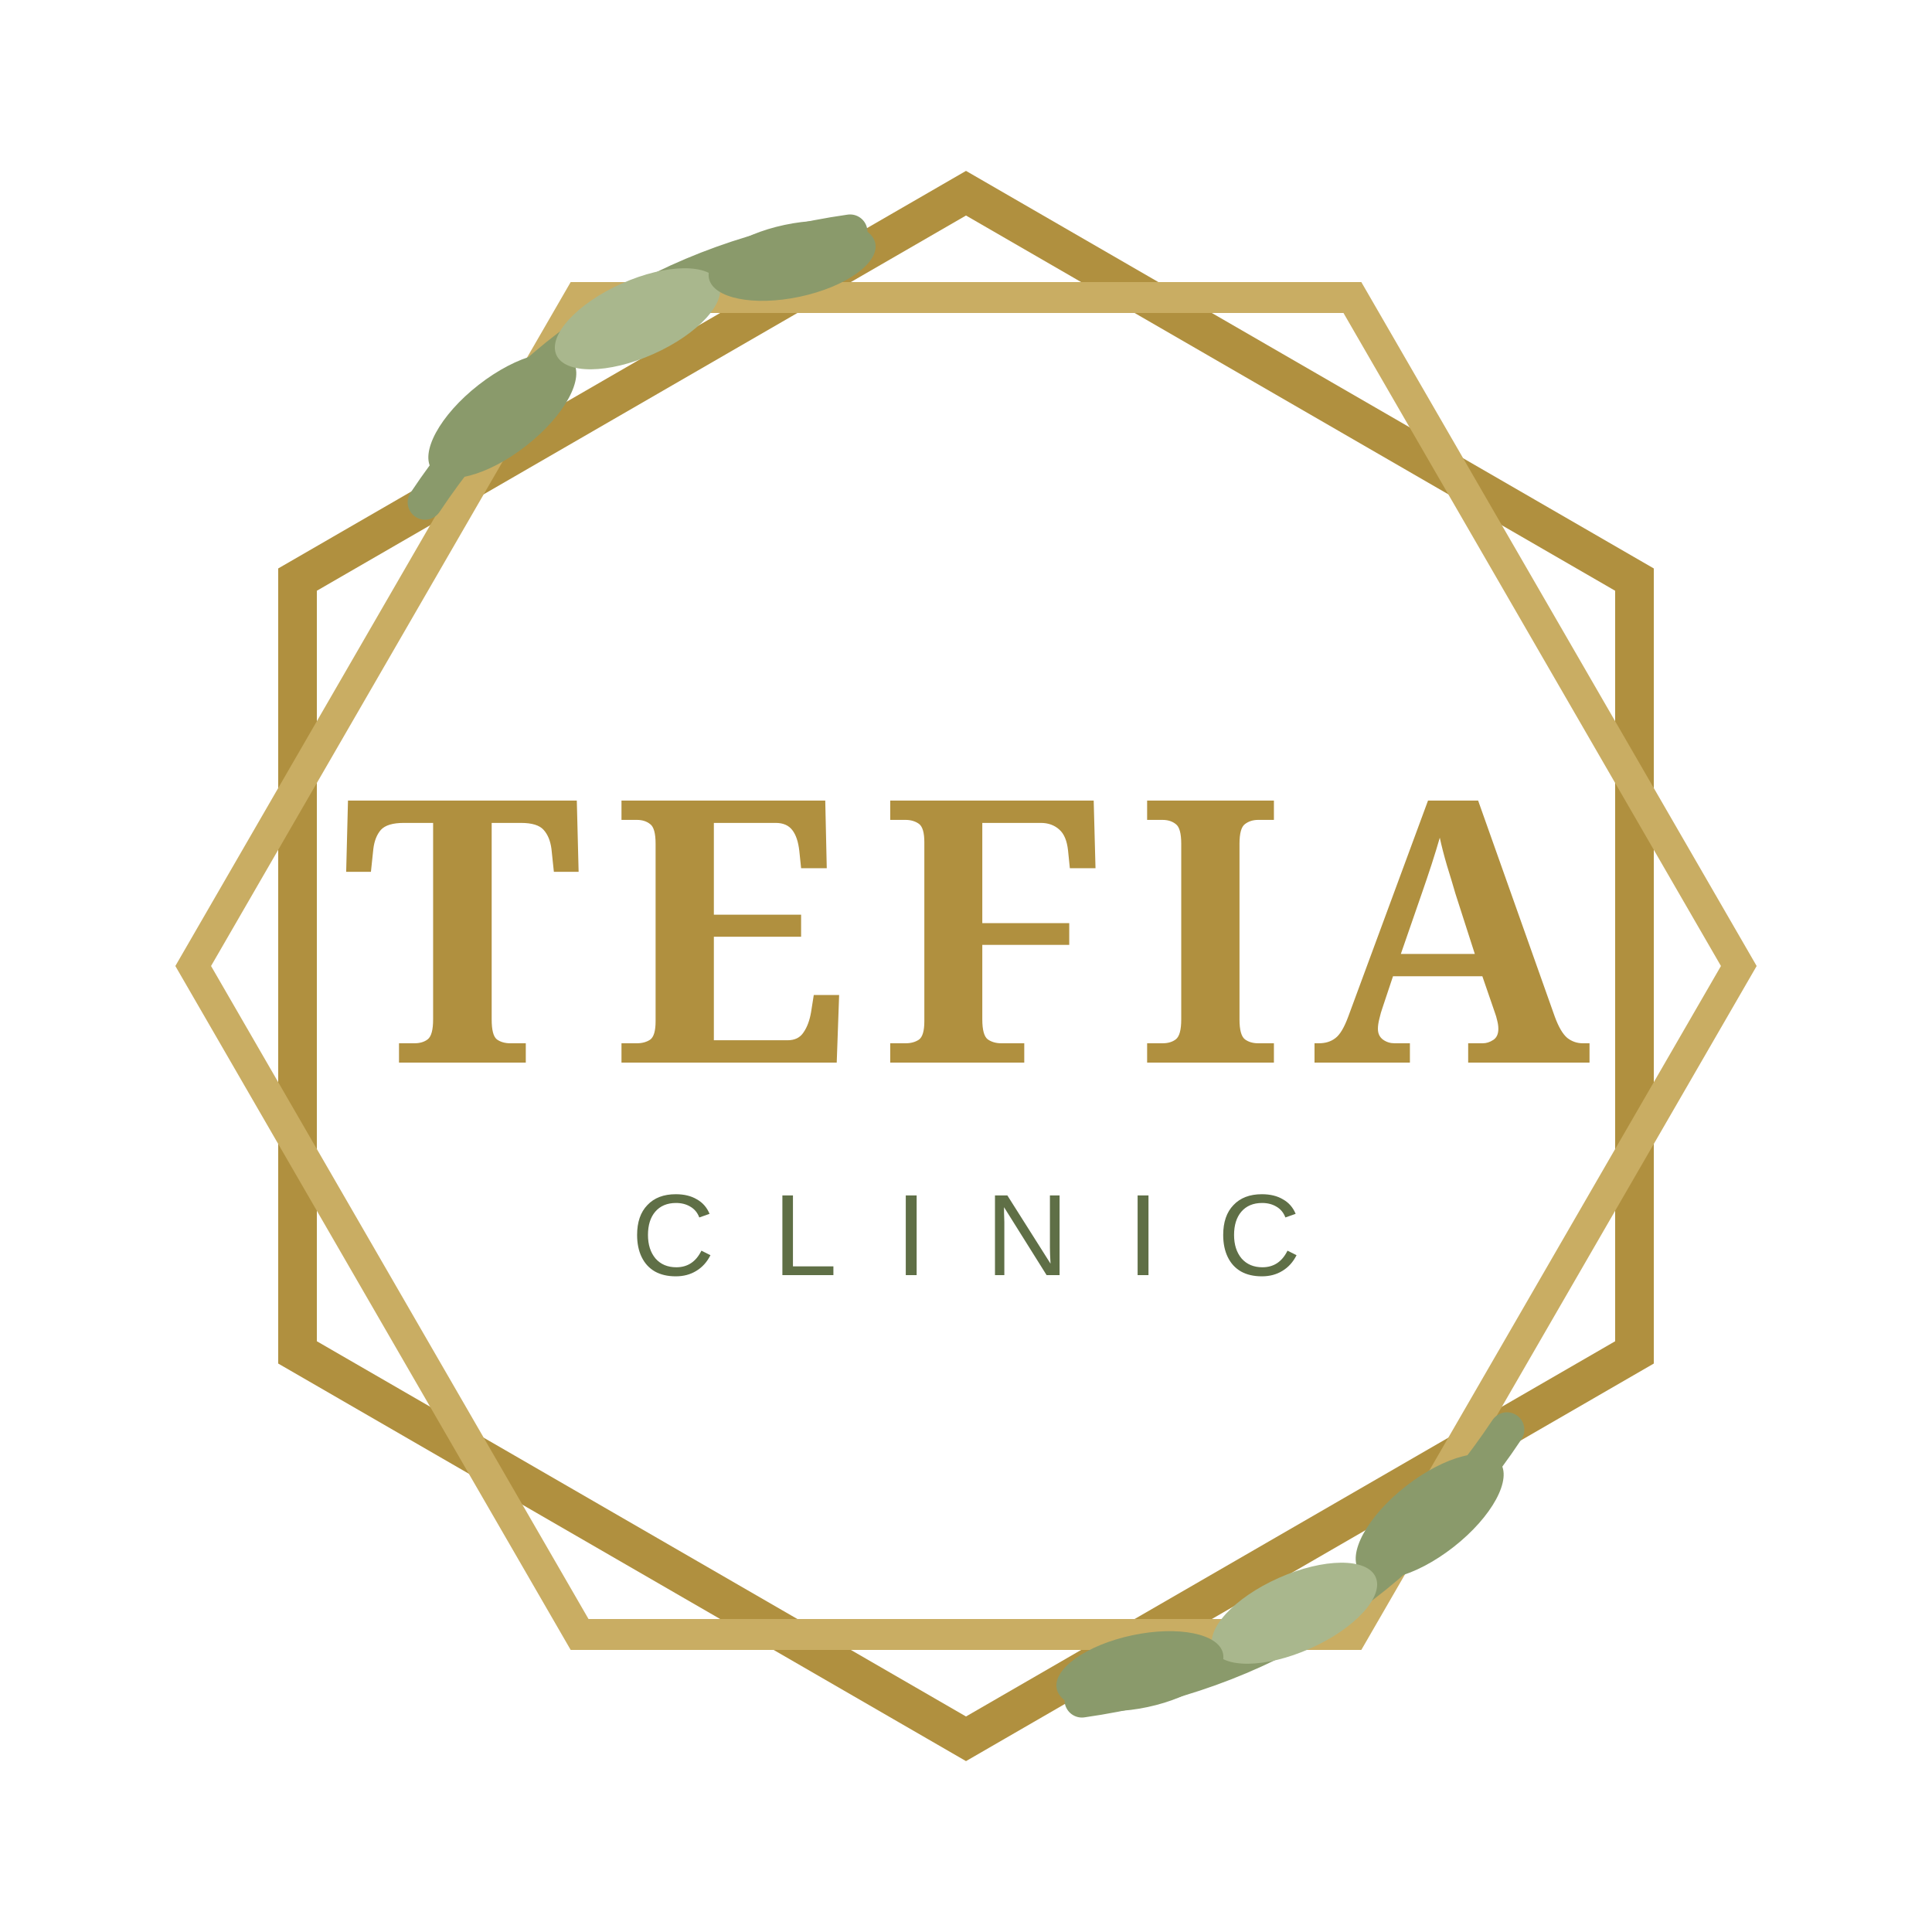
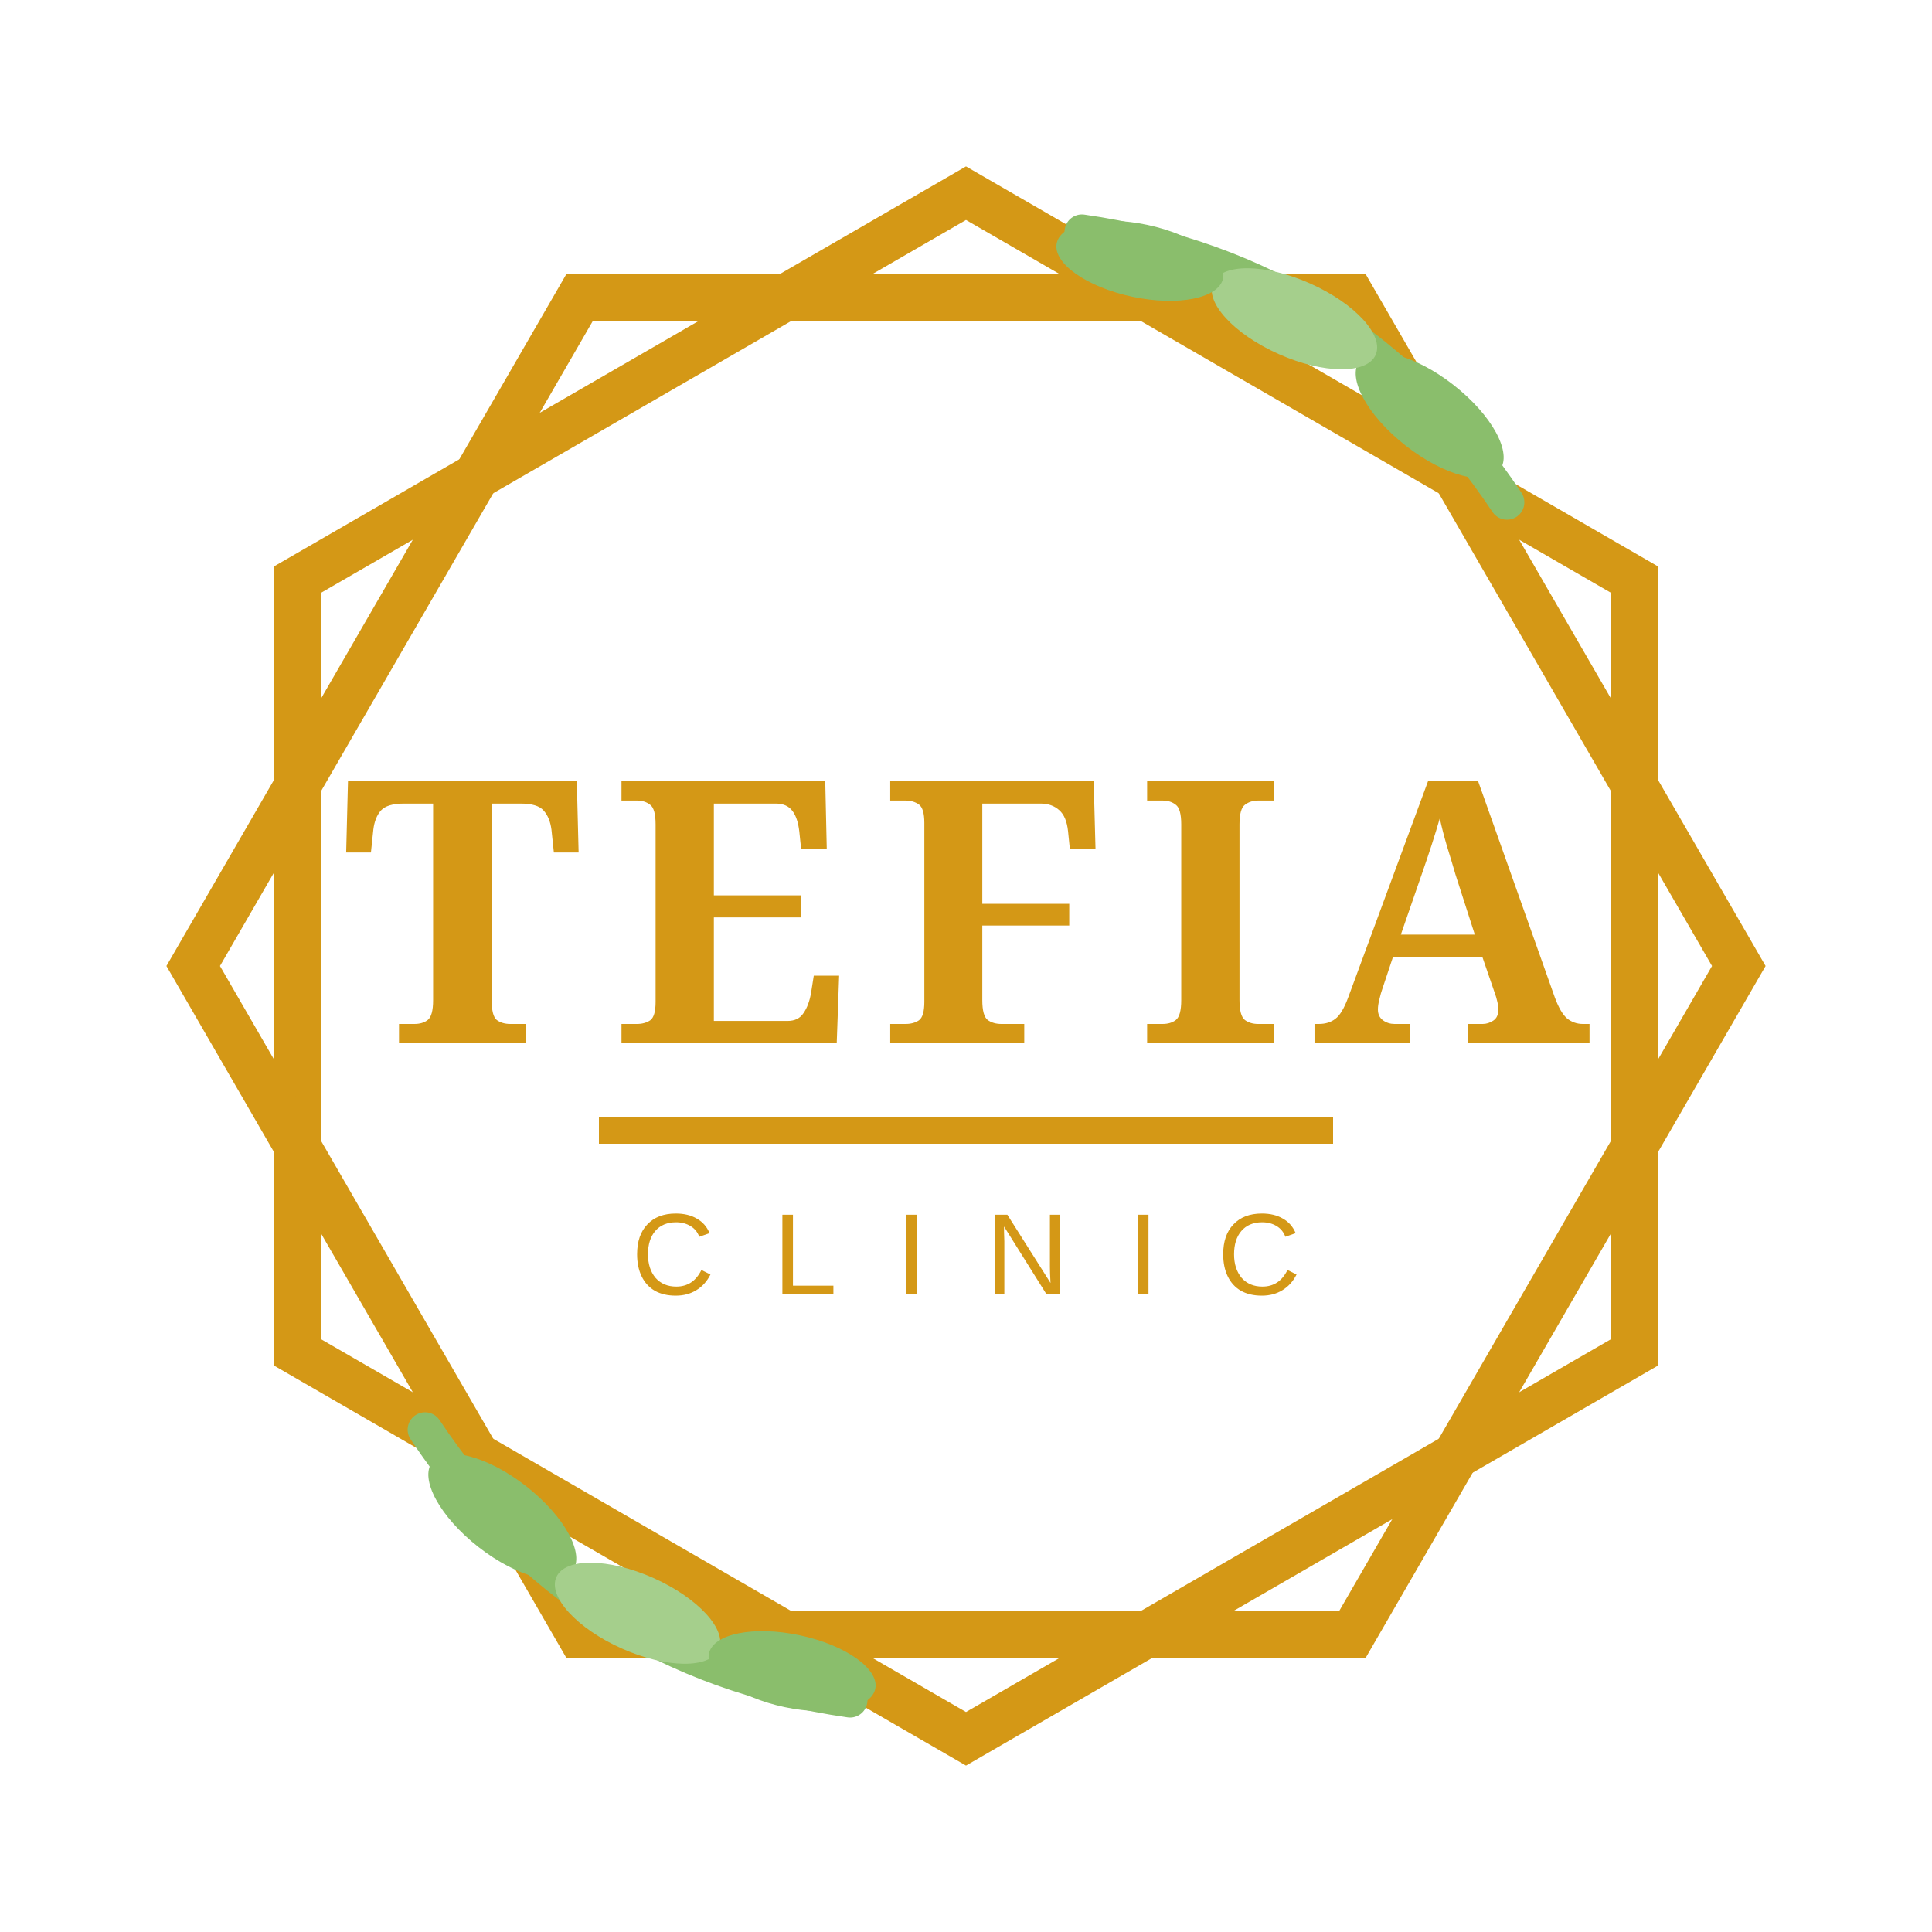
<svg xmlns="http://www.w3.org/2000/svg" width="220" height="220" viewBox="0 0 100 100" fill="none">
-   <polygon points="50,10 15.4,30 15.4,70 50,90 84.6,70 84.6,30" stroke="#b0903f" stroke-width="2" fill="none" />
-   <polygon points="90,50 70,15.4 30,15.4 10,50 30,84.6 70,84.6" stroke="#c9ad63" stroke-width="1.6" fill="none" />
-   <path d="M22 26 Q30 14 44 12" stroke="#8a9a6b" stroke-width="1.8" fill="none" stroke-linecap="round" />
-   <ellipse cx="26" cy="21.5" rx="4.6" ry="2" fill="#8a9a6b" transform="rotate(-38 26 21.5)" />
-   <ellipse cx="33" cy="16.5" rx="4.6" ry="2" fill="#a9b78d" transform="rotate(-24 33 16.5)" />
-   <ellipse cx="41" cy="13.5" rx="4.4" ry="1.9" fill="#8a9a6b" transform="rotate(-12 41 13.5)" />
-   <path d="M78 74 Q70 86 56 88" stroke="#8a9a6b" stroke-width="1.8" fill="none" stroke-linecap="round" />
-   <ellipse cx="74" cy="78.5" rx="4.6" ry="2" fill="#8a9a6b" transform="rotate(-38 74 78.5)" />
-   <ellipse cx="67" cy="83.5" rx="4.6" ry="2" fill="#a9b78d" transform="rotate(-24 67 83.5)" />
-   <ellipse cx="59" cy="86.5" rx="4.4" ry="1.9" fill="#8a9a6b" transform="rotate(-12 59 86.5)" />
-   <text x="50" y="55" text-anchor="middle" font-family="Playfair Display, Georgia, serif" font-size="19" font-weight="600" letter-spacing="1.5" fill="#b0903f">TEFIA</text>
-   <text x="50" y="66" text-anchor="middle" font-family="Manrope, Arial, sans-serif" font-size="6" letter-spacing="3" fill="#5f6f46">CLINIC</text>
+   <polygon points="50,10 15.4,30 15.4,70 50,90 84.6,70 84.6,30" stroke="#d49816" stroke-width="2.4" fill="none" />
+   <polygon points="90,50 70,15.4 30,15.4 10,50 30,84.6 70,84.6" stroke="#d49816" stroke-width="2.4" fill="none" />
+   <path d="M78 26 Q70 14 56 12" stroke="#8abe6c" stroke-width="1.8" fill="none" stroke-linecap="round" />
+   <ellipse cx="74" cy="21.5" rx="4.6" ry="2" fill="#8abe6c" transform="rotate(38 74 21.5)" />
+   <ellipse cx="67" cy="16.5" rx="4.6" ry="2" fill="#a5cf8c" transform="rotate(24 67 16.5)" />
+   <ellipse cx="59" cy="13.5" rx="4.4" ry="1.9" fill="#8abe6c" transform="rotate(12 59 13.5)" />
+   <path d="M22 74 Q30 86 44 88" stroke="#8abe6c" stroke-width="1.8" fill="none" stroke-linecap="round" />
+   <ellipse cx="26" cy="78.5" rx="4.6" ry="2" fill="#8abe6c" transform="rotate(38 26 78.5)" />
+   <ellipse cx="33" cy="83.5" rx="4.6" ry="2" fill="#a5cf8c" transform="rotate(24 33 83.5)" />
+   <ellipse cx="41" cy="86.5" rx="4.4" ry="1.9" fill="#8abe6c" transform="rotate(12 41 86.5)" />
+   <text x="50" y="54" text-anchor="middle" font-family="Playfair Display, Georgia, serif" font-size="19" font-weight="600" letter-spacing="1.5" fill="#d49816">TEFIA</text>
+   <line x1="31" y1="58.5" x2="69" y2="58.5" stroke="#d49816" stroke-width="1.4" />
+   <text x="50" y="67" text-anchor="middle" font-family="Manrope, Arial, sans-serif" font-size="6" letter-spacing="3" fill="#d49816">CLINIC</text>
</svg>
